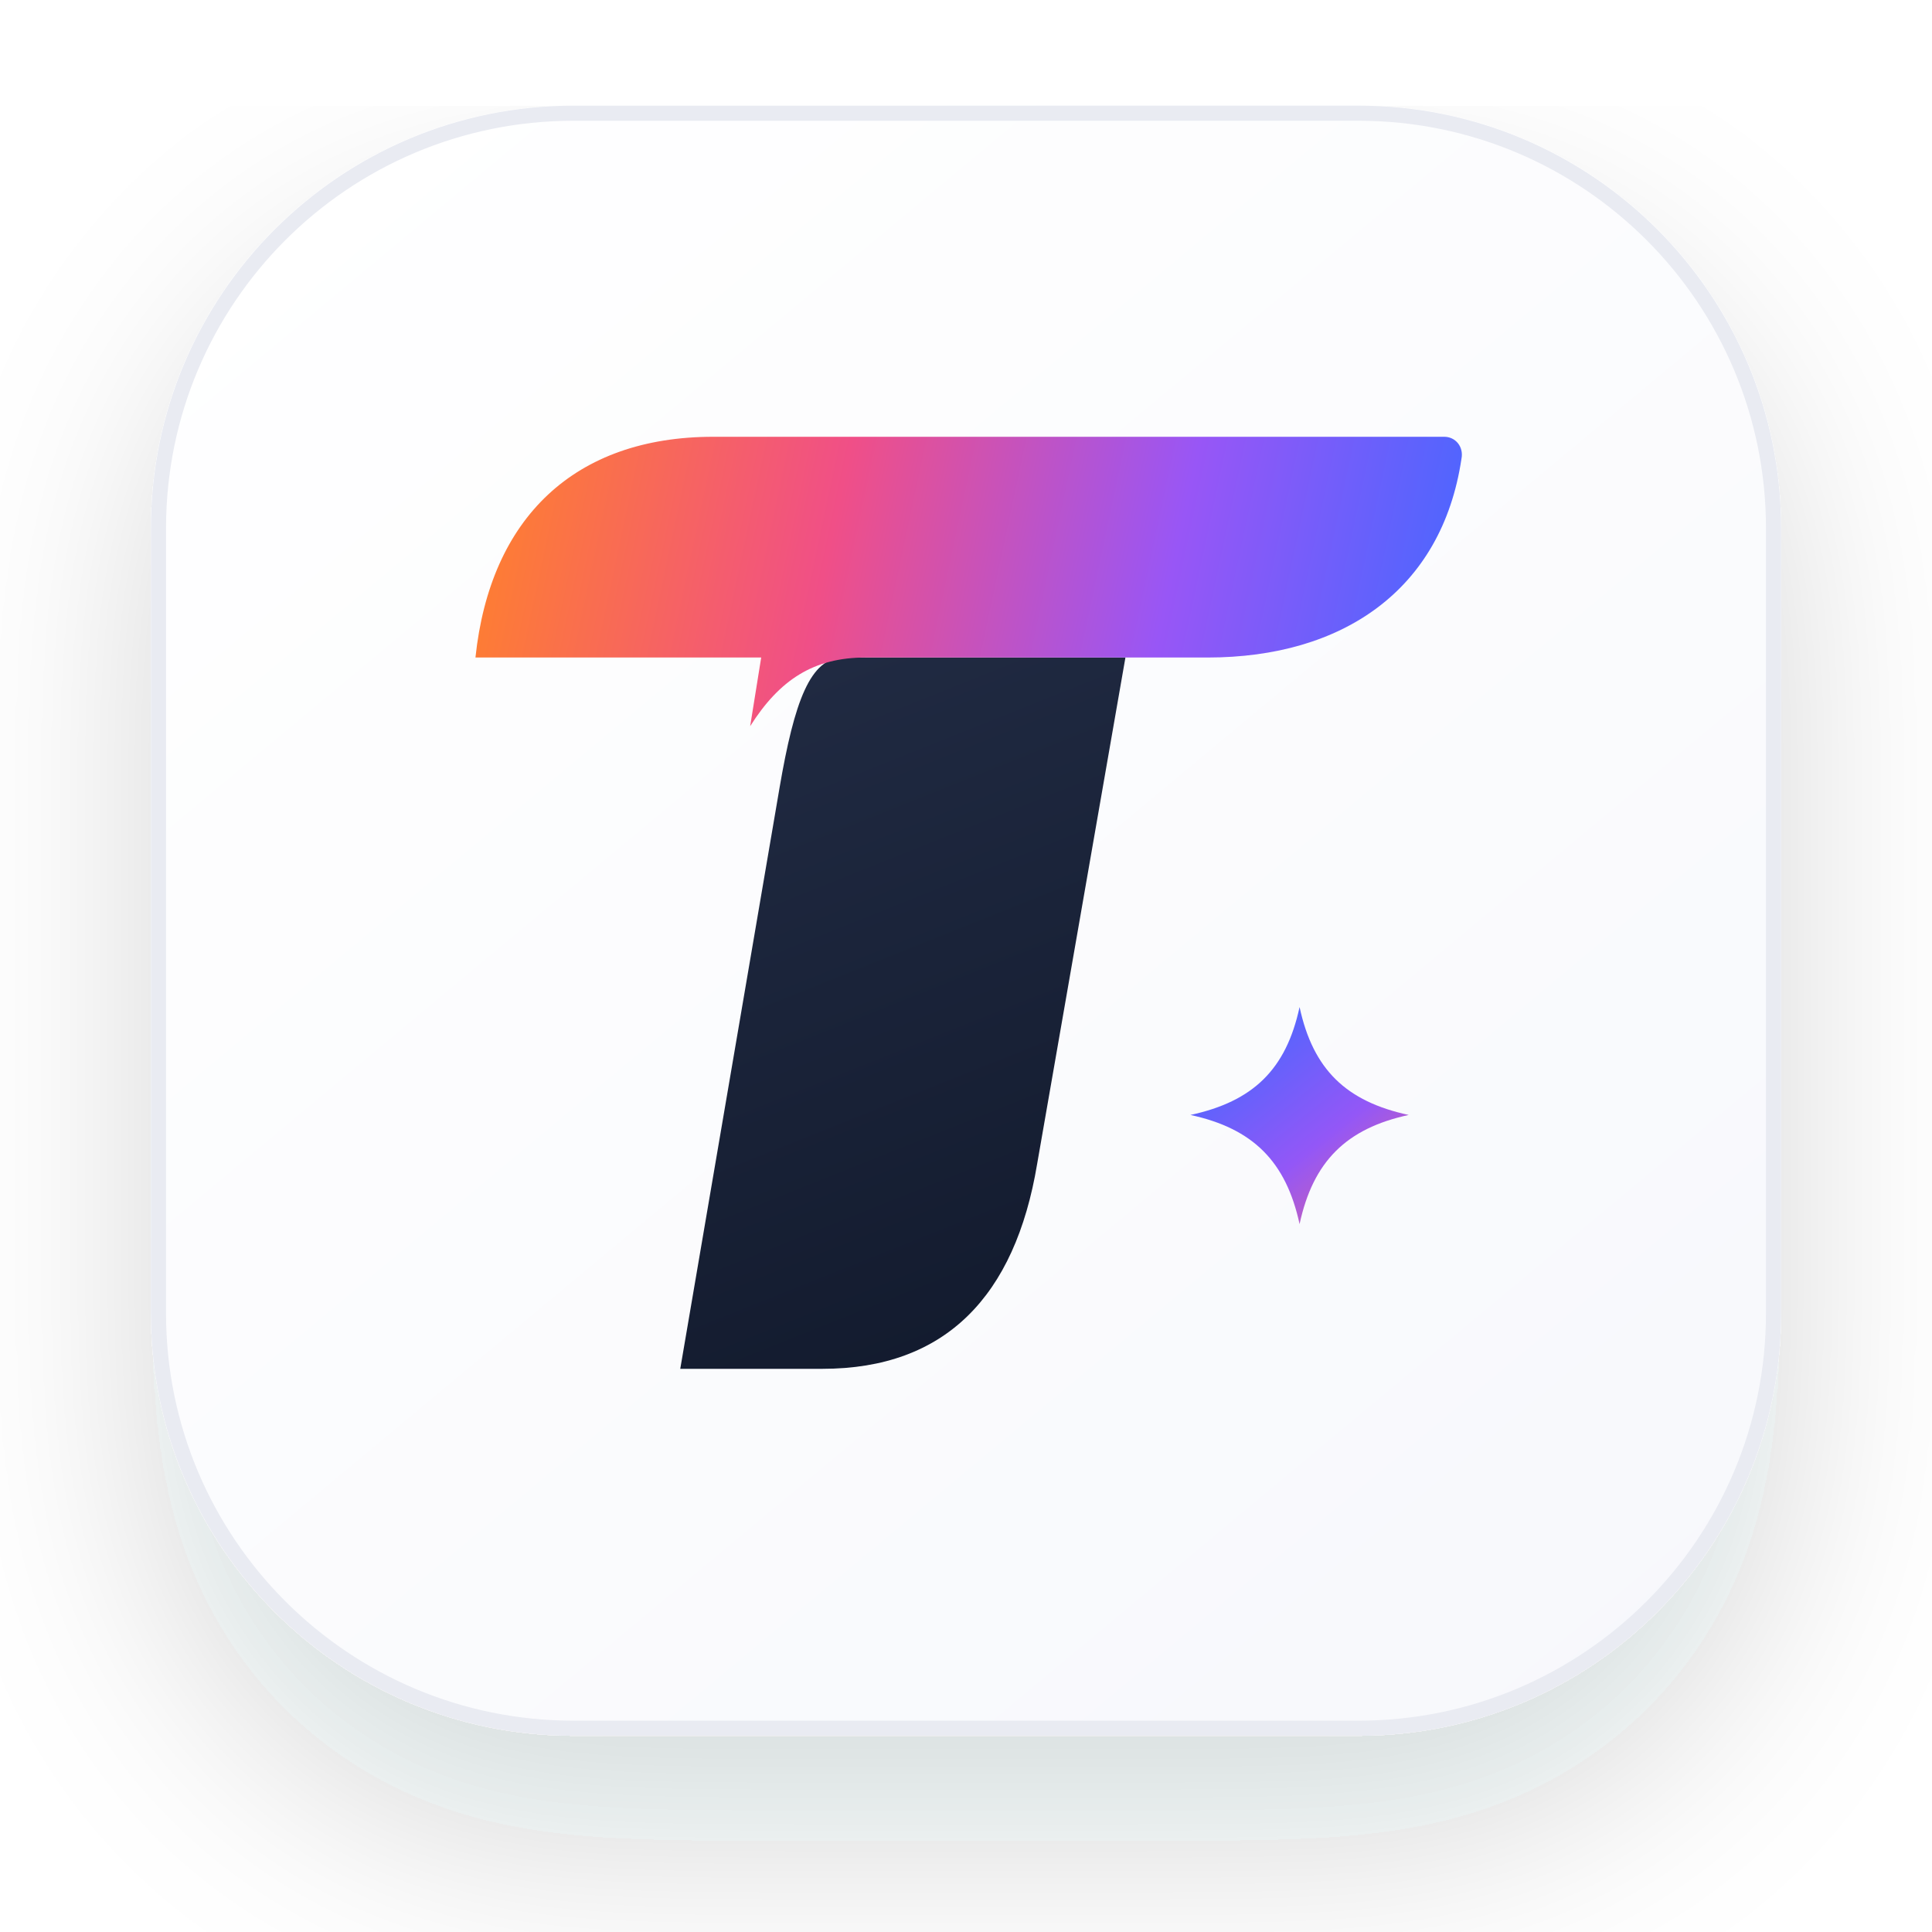
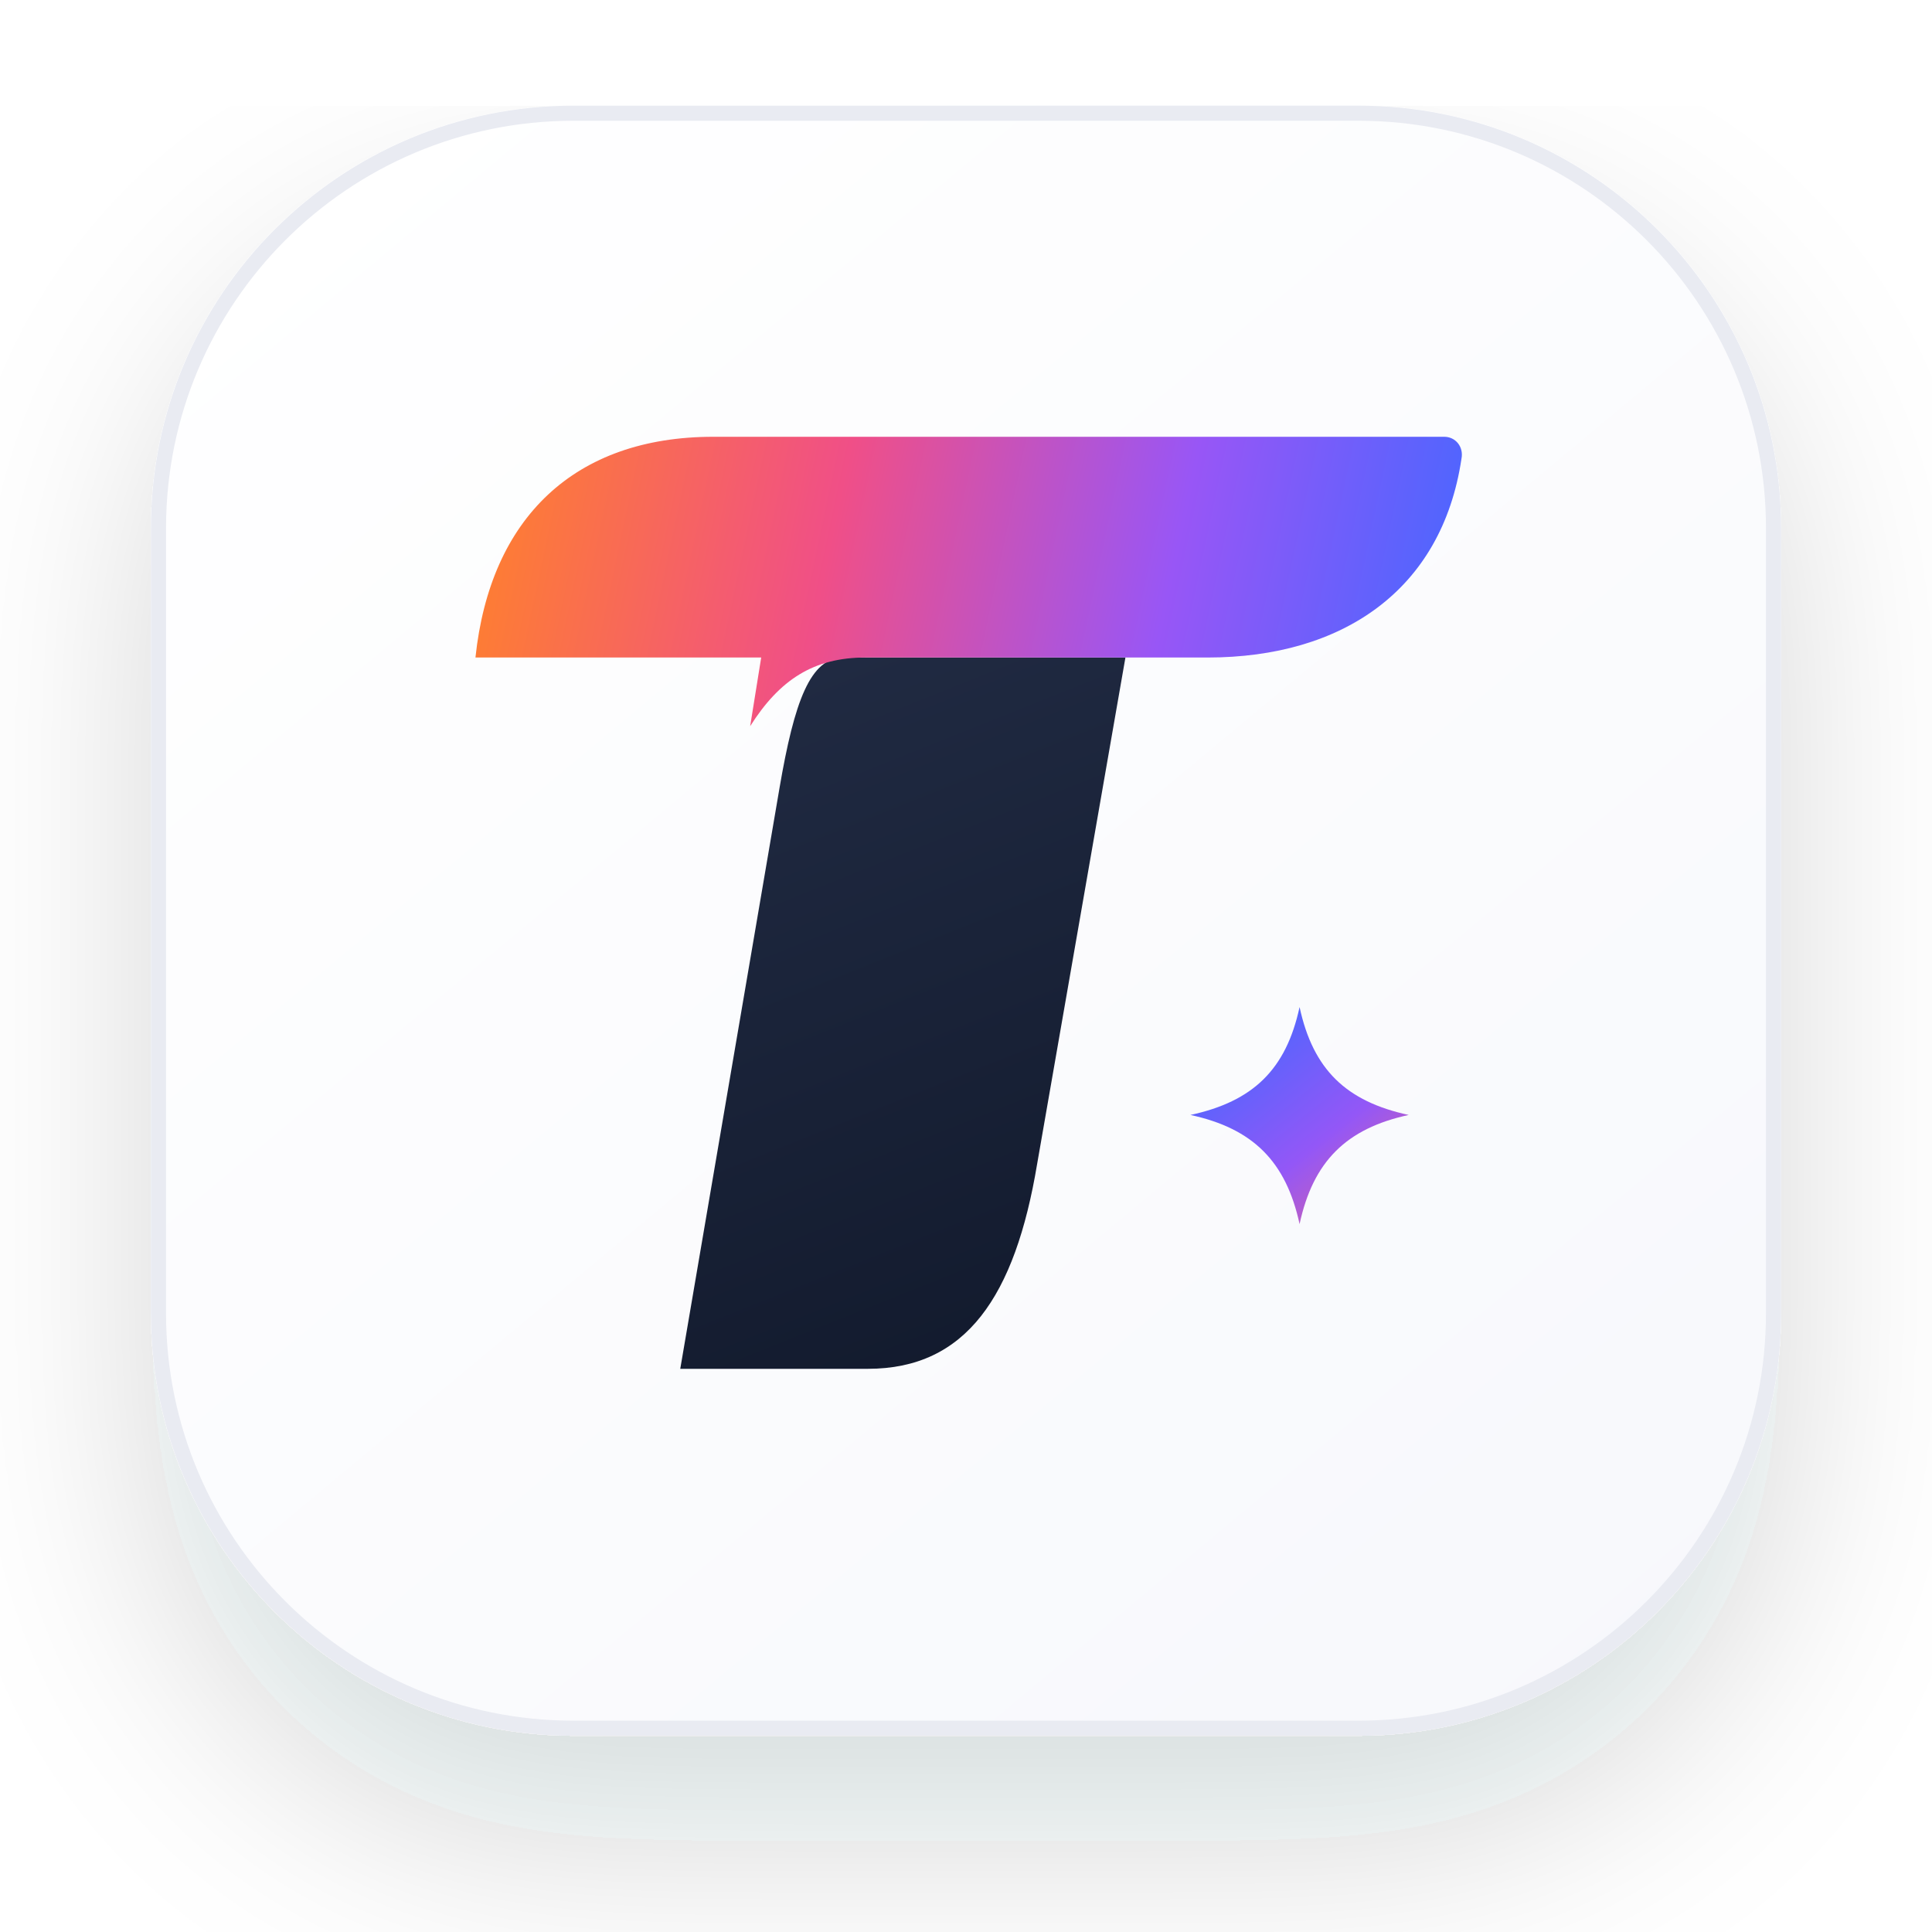
<svg xmlns="http://www.w3.org/2000/svg" viewBox="0 0 128 128" role="img" aria-labelledby="title">
  <defs>
    <filter id="shadow" x="-30%" y="-25%" width="160%" height="175%">
      <feDropShadow dx="0" dy="7" stdDeviation="7" flood-color="#182138" flood-opacity=".16" />
    </filter>
    <linearGradient id="surface" x1="18" y1="10" x2="108" y2="118" gradientUnits="userSpaceOnUse">
      <stop stop-color="#fff" />
      <stop offset="1" stop-color="#f7f8fc" />
    </linearGradient>
    <linearGradient id="brand-gradient" x1="8" y1="14" x2="88" y2="31" gradientUnits="userSpaceOnUse">
      <stop offset="0" stop-color="#ff812c" />
      <stop offset=".36" stop-color="#f04f87" />
      <stop offset=".7" stop-color="#9856f6" />
      <stop offset="1" stop-color="#4767ff" />
    </linearGradient>
    <linearGradient id="brand-ink" x1="33" y1="31" x2="55" y2="86" gradientUnits="userSpaceOnUse">
      <stop stop-color="#202a42" />
      <stop offset="1" stop-color="#121a2d" />
    </linearGradient>
    <linearGradient id="brand-spark" x1="67" y1="60" x2="83" y2="80" gradientUnits="userSpaceOnUse">
      <stop stop-color="#4269ff" />
      <stop offset=".5" stop-color="#9357f7" />
      <stop offset="1" stop-color="#ff6a76" />
    </linearGradient>
  </defs>
  <rect x="10" y="7" width="108" height="108" rx="28" fill="url(#surface)" filter="url(#shadow)" />
  <rect x="10.5" y="7.5" width="107" height="107" rx="27.5" fill="none" stroke="#e9ebf2" />
  <g transform="translate(25 20) scale(.8125)">
-     <path fill="url(#brand-ink)" d="M38 29h23l-7.2 41.3C52 81.1 46.3 87 36.3 87H24.7l8.1-47.4C34 32.6 35.3 29 38 29Z" />
+     <path fill="url(#brand-ink)" d="M38 29h23l-7.2 41.3C52 81.1 48 87 40 87H24.7l8.1-47.4C34 32.6 35.3 29 38 29Z" />
    <path fill="url(#brand-gradient)" d="M8 29c1.2-11.4 8.1-18 19.4-18H87c.9 0 1.6.8 1.4 1.8C86.8 23.5 78.7 29 67.7 29H39.8c-4.2 0-7 1.8-9.4 5.6L31.3 29H8Z" />
    <path fill="url(#brand-spark)" d="M75.2 57.5c1.1 5.1 3.8 7.7 8.9 8.8-5.1 1.1-7.8 3.8-8.9 8.9-1.1-5.1-3.8-7.8-8.9-8.9 5.1-1.1 7.8-3.7 8.9-8.8Z" />
  </g>
</svg>
